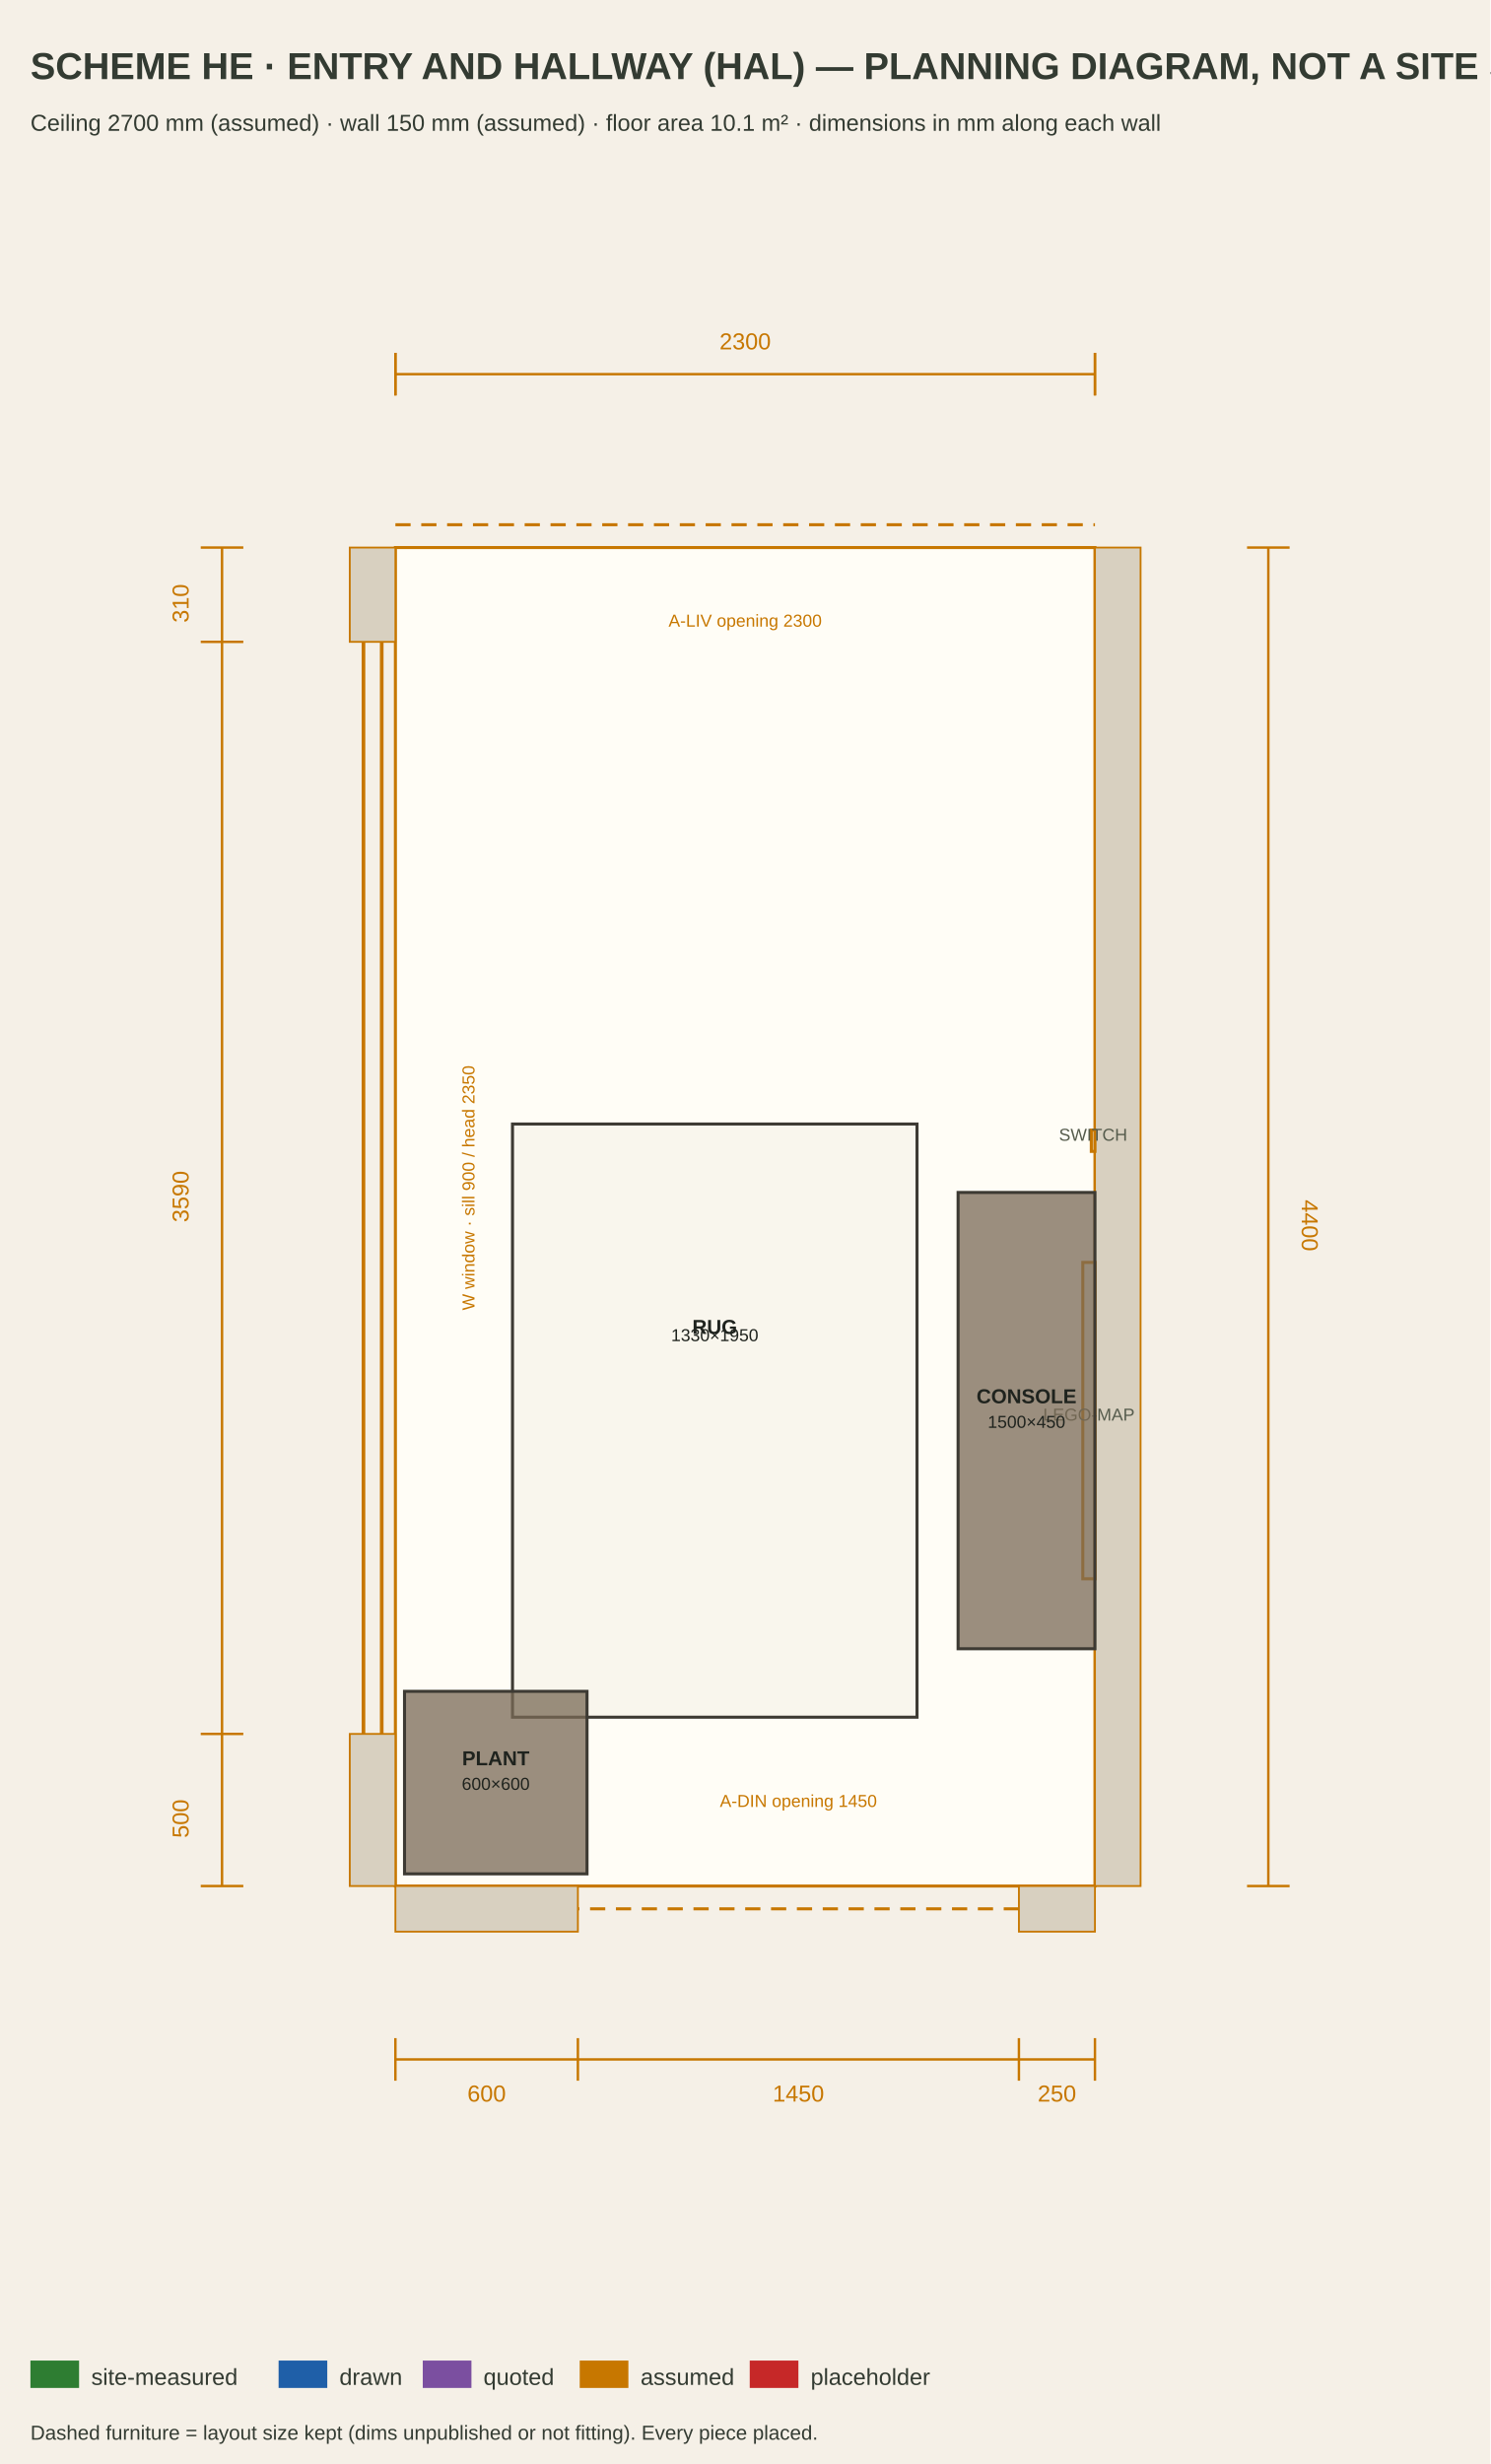
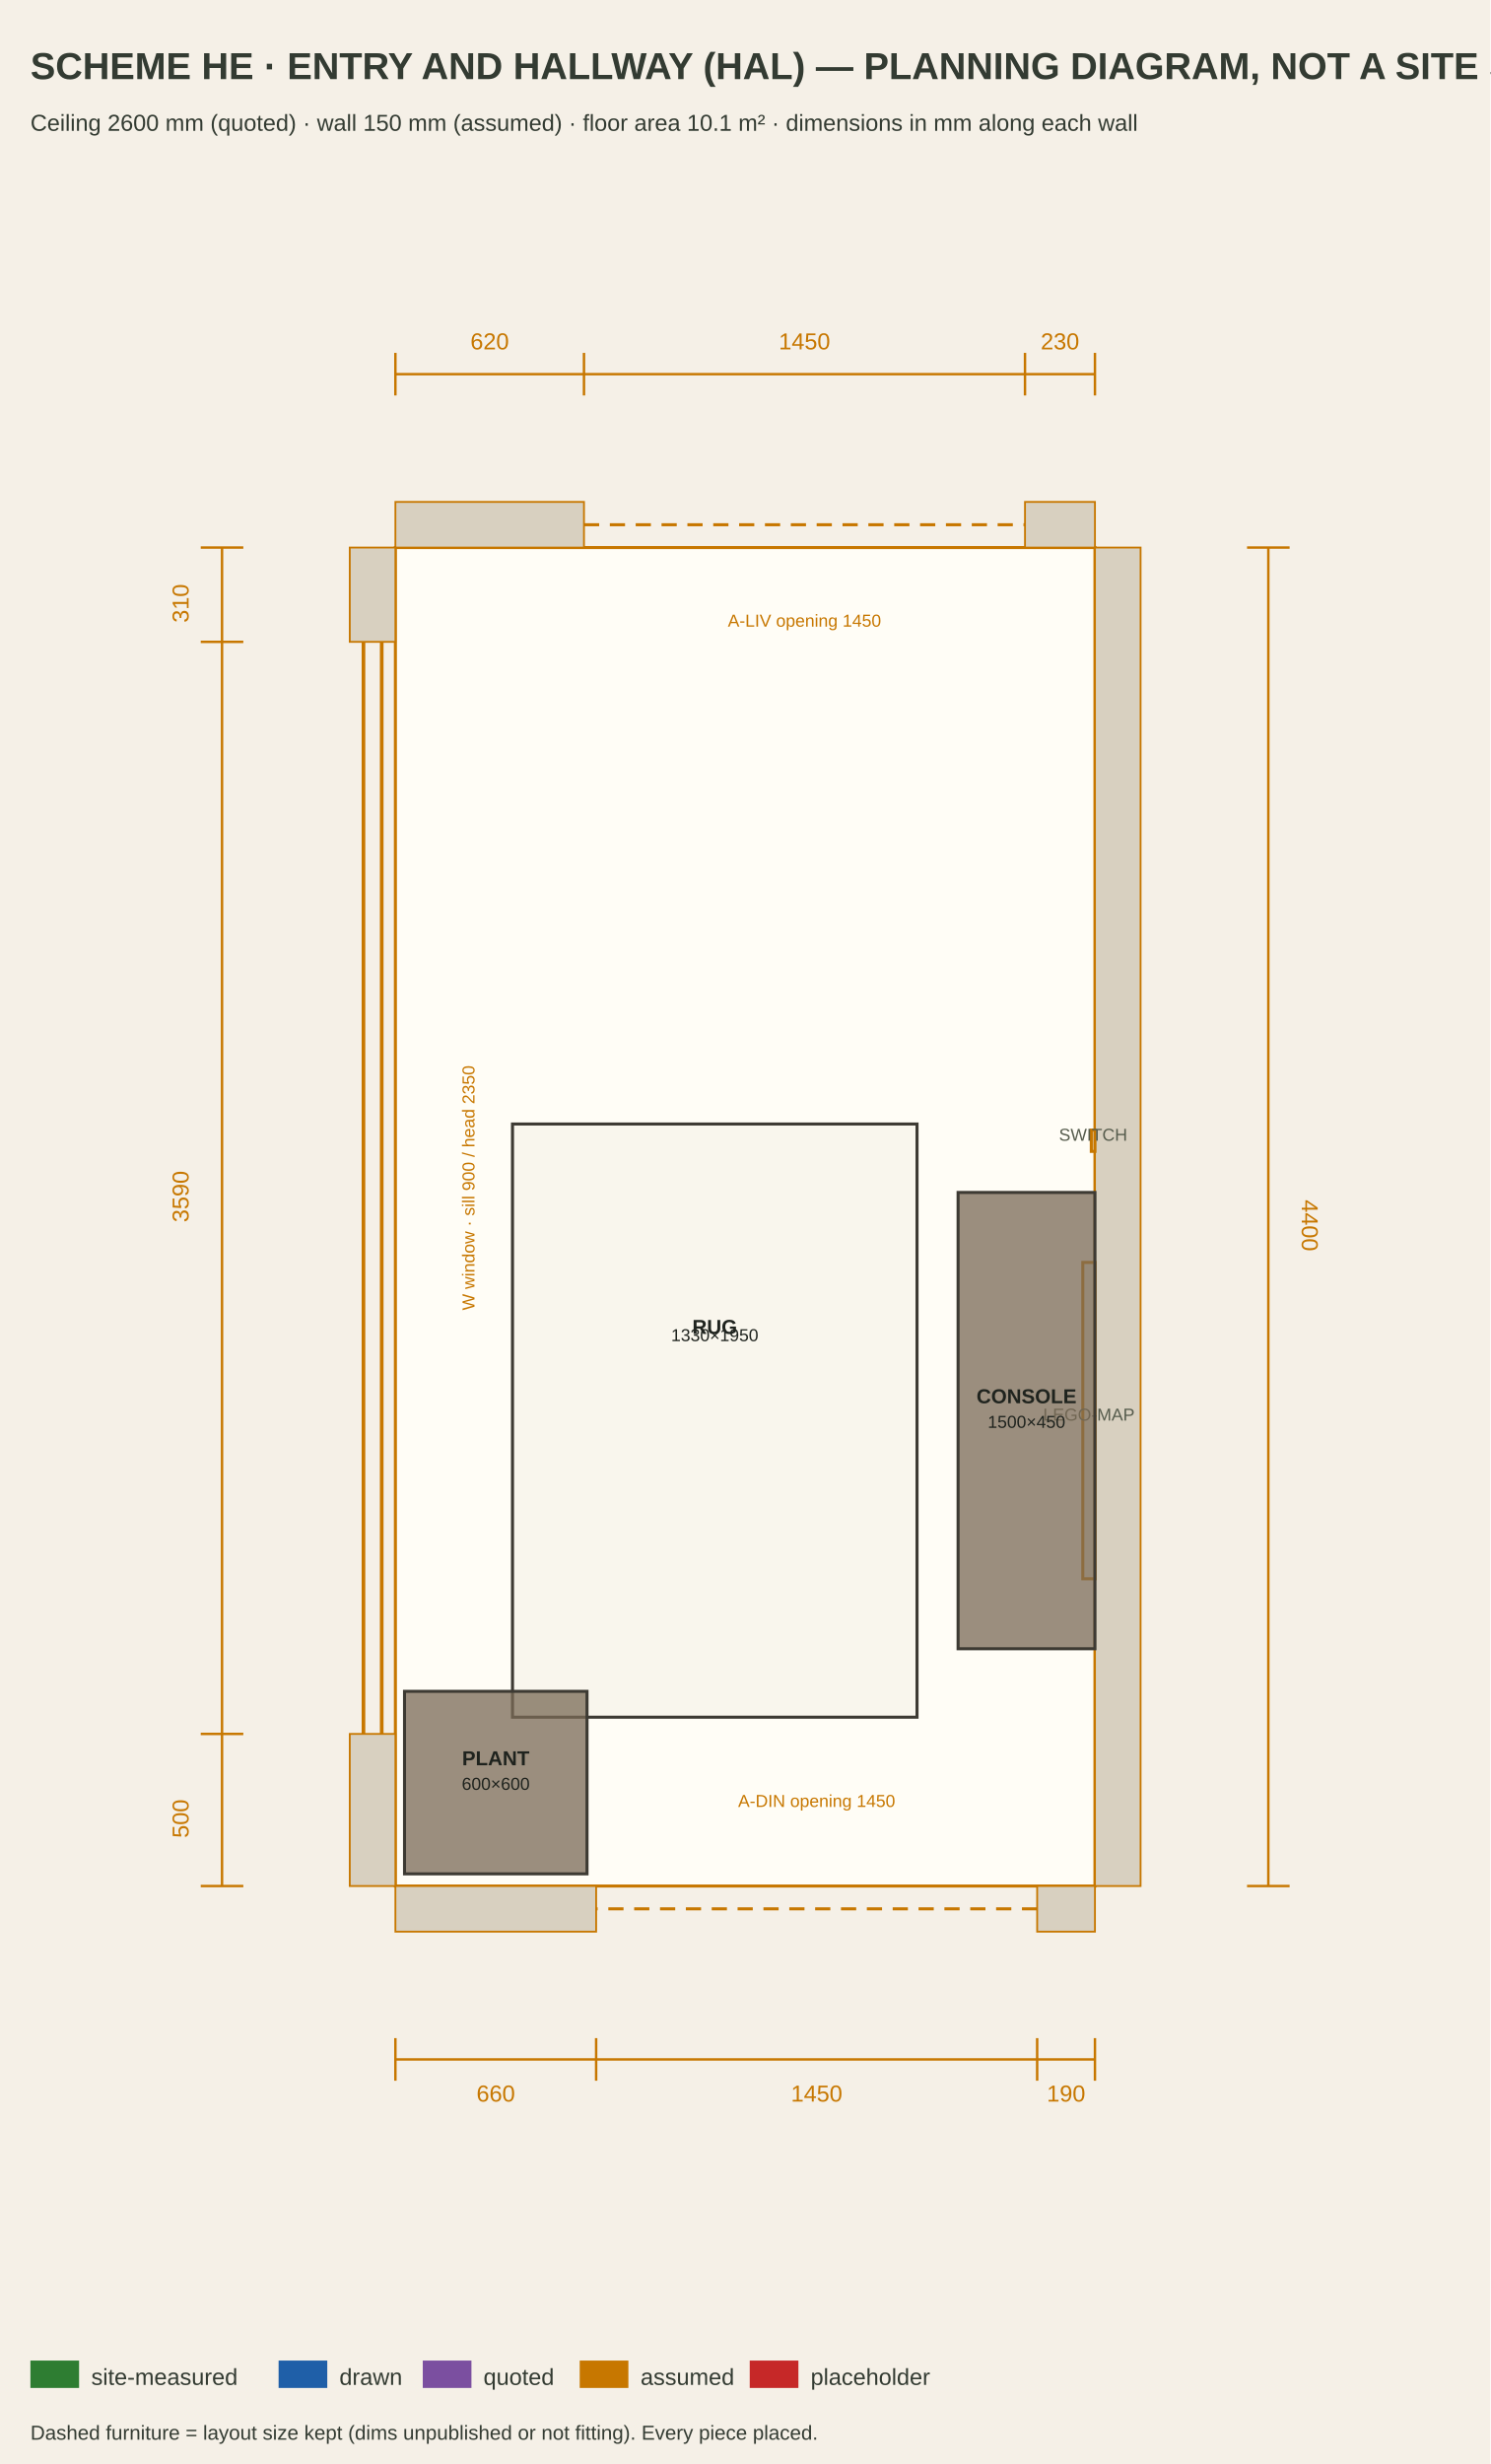
<svg xmlns="http://www.w3.org/2000/svg" viewBox="-1300 -1800 4900 8100" width="100%" height="100%" role="img" aria-label="Scheme HE Entry and hallway planning diagram">
  <rect x="-1300" y="-1800" width="4900" height="8100" fill="#f5f0e7" />
  <g font-family="Arial,sans-serif">
    <polygon points="0.0,0.0 2300.0,0.0 2300.0,4400.0 0.0,4400.0" fill="#fffdf6" stroke="#c77700" stroke-width="10" />
+     <polygon points="0.0,0.0 620.0,0.0 620.0,-150.0 0.0,-150.0" fill="#d8d0c0" stroke="#c77700" stroke-width="6" />
+     <polygon points="2070.0,0.0 2300.0,0.0 2300.0,-150.0 2070.0,-150.0" fill="#d8d0c0" stroke="#c77700" stroke-width="6" />
    <line x1="0.0" y1="-570.0" x2="2300.0" y2="-570.0" stroke="#c77700" stroke-width="8" />
    <line x1="0.0" y1="-500.0" x2="0.0" y2="-640.0" stroke="#c77700" stroke-width="8" />
-     <line x1="0.0" y1="-500.0" x2="0.0" y2="-640.0" stroke="#c77700" stroke-width="8" />
+     <line x1="620.0" y1="-500.0" x2="620.0" y2="-640.0" stroke="#c77700" stroke-width="8" />
+     <line x1="2070.0" y1="-500.0" x2="2070.0" y2="-640.0" stroke="#c77700" stroke-width="8" />
    <line x1="2300.0" y1="-500.0" x2="2300.0" y2="-640.0" stroke="#c77700" stroke-width="8" />
-     <line x1="2300.0" y1="-500.0" x2="2300.0" y2="-640.0" stroke="#c77700" stroke-width="8" />
-     <text x="1150.0" y="-651.5" text-anchor="middle" font-size="76.0" font-weight="normal" fill="#c77700" transform="rotate(0.0 1150.0 -651.5)">2300</text>
-     <line x1="0.0" y1="-75.0" x2="2300.0" y2="-75.0" stroke="#c77700" stroke-width="10" stroke-dasharray="50 35" />
-     <text x="1150.0" y="260.0" text-anchor="middle" font-size="57.0" font-weight="normal" fill="#c77700" transform="rotate(0.0 1150.0 260.0)">A-LIV opening 2300</text>
+     <text x="310.0" y="-651.5" text-anchor="middle" font-size="76.0" font-weight="normal" fill="#c77700" transform="rotate(0.0 310.0 -651.5)">620</text>
+     <text x="1345.0" y="-651.5" text-anchor="middle" font-size="76.0" font-weight="normal" fill="#c77700" transform="rotate(0.0 1345.0 -651.5)">1450</text>
+     <text x="2185.0" y="-651.5" text-anchor="middle" font-size="76.0" font-weight="normal" fill="#c77700" transform="rotate(0.0 2185.0 -651.5)">230</text>
+     <line x1="620.0" y1="-75.0" x2="2070.0" y2="-75.0" stroke="#c77700" stroke-width="10" stroke-dasharray="50 35" />
+     <text x="1345.0" y="260.0" text-anchor="middle" font-size="57.0" font-weight="normal" fill="#c77700" transform="rotate(0.0 1345.0 260.0)">A-LIV opening 1450</text>
    <polygon points="2300.0,0.0 2300.0,4400.0 2450.0,4400.0 2450.0,0.0" fill="#d8d0c0" stroke="#c77700" stroke-width="6" />
    <line x1="2870.0" y1="0.0" x2="2870.0" y2="4400.0" stroke="#c77700" stroke-width="8" />
    <line x1="2800.0" y1="0.0" x2="2940.0" y2="0.0" stroke="#c77700" stroke-width="8" />
    <line x1="2800.0" y1="4400.0" x2="2940.0" y2="4400.0" stroke="#c77700" stroke-width="8" />
    <text x="2980.0" y="2228.5" text-anchor="middle" font-size="76.0" font-weight="normal" fill="#c77700" transform="rotate(90.0 2980.0 2228.5)">4400</text>
-     <polygon points="2300.0,4400.0 2050.0,4400.0 2050.0,4550.0 2300.0,4550.0" fill="#d8d0c0" stroke="#c77700" stroke-width="6" />
-     <polygon points="600.0,4400.0 0.0,4400.0 0.0,4550.0 600.0,4550.0" fill="#d8d0c0" stroke="#c77700" stroke-width="6" />
+     <polygon points="2300.0,4400.0 2110.0,4400.0 2110.0,4550.0 2300.0,4550.0" fill="#d8d0c0" stroke="#c77700" stroke-width="6" />
+     <polygon points="660.0,4400.0 0.0,4400.0 0.0,4550.0 660.0,4550.0" fill="#d8d0c0" stroke="#c77700" stroke-width="6" />
    <line x1="2300.0" y1="4970.0" x2="0.0" y2="4970.0" stroke="#c77700" stroke-width="8" />
    <line x1="2300.0" y1="4900.0" x2="2300.0" y2="5040.0" stroke="#c77700" stroke-width="8" />
-     <line x1="2050.0" y1="4900.0" x2="2050.0" y2="5040.0" stroke="#c77700" stroke-width="8" />
-     <line x1="600.0" y1="4900.0" x2="600.0" y2="5040.0" stroke="#c77700" stroke-width="8" />
+     <line x1="2110.0" y1="4900.0" x2="2110.0" y2="5040.0" stroke="#c77700" stroke-width="8" />
+     <line x1="660.0" y1="4900.0" x2="660.0" y2="5040.0" stroke="#c77700" stroke-width="8" />
    <line x1="0.0" y1="4900.0" x2="0.0" y2="5040.0" stroke="#c77700" stroke-width="8" />
-     <text x="2175.0" y="5108.5" text-anchor="middle" font-size="76.0" font-weight="normal" fill="#c77700" transform="rotate(0.0 2175.0 5108.5)">250</text>
-     <text x="1325.0" y="5108.5" text-anchor="middle" font-size="76.0" font-weight="normal" fill="#c77700" transform="rotate(0.0 1325.0 5108.5)">1450</text>
-     <text x="300.0" y="5108.5" text-anchor="middle" font-size="76.0" font-weight="normal" fill="#c77700" transform="rotate(0.0 300.0 5108.5)">600</text>
-     <line x1="2050.0" y1="4475.0" x2="600.0" y2="4475.0" stroke="#c77700" stroke-width="10" stroke-dasharray="50 35" />
-     <text x="1325.0" y="4140.0" text-anchor="middle" font-size="57.0" font-weight="normal" fill="#c77700" transform="rotate(0.0 1325.0 4140.0)">A-DIN opening 1450</text>
+     <text x="2205.0" y="5108.5" text-anchor="middle" font-size="76.0" font-weight="normal" fill="#c77700" transform="rotate(0.0 2205.0 5108.5)">190</text>
+     <text x="1385.0" y="5108.5" text-anchor="middle" font-size="76.0" font-weight="normal" fill="#c77700" transform="rotate(0.0 1385.0 5108.5)">1450</text>
+     <text x="330.0" y="5108.5" text-anchor="middle" font-size="76.0" font-weight="normal" fill="#c77700" transform="rotate(0.0 330.0 5108.5)">660</text>
+     <line x1="2110.0" y1="4475.0" x2="660.0" y2="4475.0" stroke="#c77700" stroke-width="10" stroke-dasharray="50 35" />
+     <text x="1385.0" y="4140.0" text-anchor="middle" font-size="57.0" font-weight="normal" fill="#c77700" transform="rotate(0.0 1385.0 4140.0)">A-DIN opening 1450</text>
    <polygon points="0.0,4400.0 0.0,3900.0 -150.0,3900.0 -150.0,4400.0" fill="#d8d0c0" stroke="#c77700" stroke-width="6" />
    <polygon points="0.0,310.0 0.0,0.0 -150.0,0.0 -150.0,310.0" fill="#d8d0c0" stroke="#c77700" stroke-width="6" />
    <line x1="-570.0" y1="4400.0" x2="-570.0" y2="0.0" stroke="#c77700" stroke-width="8" />
    <line x1="-500.0" y1="4400.0" x2="-640.0" y2="4400.0" stroke="#c77700" stroke-width="8" />
    <line x1="-500.0" y1="3900.0" x2="-640.0" y2="3900.0" stroke="#c77700" stroke-width="8" />
    <line x1="-500.0" y1="310.0" x2="-640.0" y2="310.0" stroke="#c77700" stroke-width="8" />
    <line x1="-500.0" y1="0.0" x2="-640.0" y2="0.0" stroke="#c77700" stroke-width="8" />
    <text x="-680.0" y="4178.5" text-anchor="middle" font-size="76.0" font-weight="normal" fill="#c77700" transform="rotate(-90.0 -680.0 4178.5)">500</text>
    <text x="-680.0" y="2133.5" text-anchor="middle" font-size="76.0" font-weight="normal" fill="#c77700" transform="rotate(-90.0 -680.0 2133.5)">3590</text>
    <text x="-680.0" y="183.5" text-anchor="middle" font-size="76.0" font-weight="normal" fill="#c77700" transform="rotate(-90.0 -680.0 183.5)">310</text>
    <line x1="-45.0" y1="3900.0" x2="-45.0" y2="310.0" stroke="#c77700" stroke-width="12" />
    <line x1="-105.0" y1="3900.0" x2="-105.0" y2="310.0" stroke="#c77700" stroke-width="12" />
    <text x="260.0" y="2105.0" text-anchor="middle" font-size="57.0" font-weight="normal" fill="#c77700" transform="rotate(-90.0 260.0 2105.0)">W window · sill 900 / head 2350</text>
    <polygon points="2260.0,2350.0 2300.0,2350.0 2300.0,3390.0 2260.0,3390.0" fill="#e3ddd0" stroke="#c77700" stroke-width="10" fill-opacity="0.7" />
    <text x="2280.0" y="2870.0" text-anchor="middle" font-size="57.0" font-weight="normal" fill="#555b4c">LEGO-MAP</text>
    <polygon points="2288.0,1915.0 2300.0,1915.0 2300.0,1985.0 2288.0,1985.0" fill="#e3ddd0" stroke="#c77700" stroke-width="10" fill-opacity="0.7" />
    <text x="2294.0" y="1950.0" text-anchor="middle" font-size="57.0" font-weight="normal" fill="#555b4c">SWITCH</text>
    <polygon points="385.0,1895.0 1715.0,1895.0 1715.0,3845.0 385.0,3845.0" fill="#efe9dc" stroke="#3d3a33" stroke-width="10" fill-opacity="0.35" />
    <text x="1050.0" y="2585.0" text-anchor="middle" font-size="66.5" font-weight="bold" fill="#1f231e">RUG</text>
    <text x="1050.0" y="2608.8" text-anchor="middle" font-size="57.0" font-weight="normal" fill="#1f231e">1330×1950</text>
    <polygon points="1850.0,3620.0 1850.0,2120.0 2300.0,2120.0 2300.0,3620.0" fill="#7a6a55" stroke="#3d3a33" stroke-width="10" fill-opacity="0.75" />
    <text x="2075.0" y="2813.0" text-anchor="middle" font-size="66.5" font-weight="bold" fill="#1f231e">CONSOLE</text>
    <text x="2075.0" y="2893.8" text-anchor="middle" font-size="57.0" font-weight="normal" fill="#1f231e">1500×450</text>
    <polygon points="30.0,3760.0 630.0,3760.0 630.0,4360.0 30.0,4360.0" fill="#7a6a55" stroke="#3d3a33" stroke-width="10" fill-opacity="0.75" />
    <text x="330.0" y="4003.0" text-anchor="middle" font-size="66.5" font-weight="bold" fill="#1f231e">PLANT</text>
    <text x="330.0" y="4083.8" text-anchor="middle" font-size="57.0" font-weight="normal" fill="#1f231e">600×600</text>
    <text x="-1200.0" y="-1540.0" text-anchor="start" font-size="123.5" font-weight="bold" fill="#333b32">SCHEME HE · ENTRY AND HALLWAY (HAL) — PLANNING DIAGRAM, NOT A SITE SURVEY</text>
-     <text x="-1200.0" y="-1370.0" text-anchor="start" font-size="76.0" font-weight="normal" fill="#333b32">Ceiling 2700 mm (assumed) · wall 150 mm (assumed) · floor area 10.1 m² · dimensions in mm along each wall</text>
+     <text x="-1200.0" y="-1370.0" text-anchor="start" font-size="76.0" font-weight="normal" fill="#333b32">Ceiling 2600 mm (quoted) · wall 150 mm (assumed) · floor area 10.1 m² · dimensions in mm along each wall</text>
    <rect x="-1200" y="5960" width="160" height="90" fill="#2e7d32" />
    <text x="-1000.0" y="6040.0" text-anchor="start" font-size="76.0" font-weight="normal" fill="#333b32">site-measured</text>
    <rect x="-384" y="5960" width="160" height="90" fill="#1f5fa8" />
    <text x="-184.2" y="6040.0" text-anchor="start" font-size="76.0" font-weight="normal" fill="#333b32">drawn</text>
    <rect x="90" y="5960" width="160" height="90" fill="#7b4fa0" />
    <text x="289.5" y="6040.0" text-anchor="start" font-size="76.0" font-weight="normal" fill="#333b32">quoted</text>
    <rect x="606" y="5960" width="160" height="90" fill="#c77700" />
    <text x="806.0" y="6040.0" text-anchor="start" font-size="76.0" font-weight="normal" fill="#333b32">assumed</text>
    <rect x="1165" y="5960" width="160" height="90" fill="#c62828" />
    <text x="1365.2" y="6040.0" text-anchor="start" font-size="76.0" font-weight="normal" fill="#333b32">placeholder</text>
    <text x="-1200.0" y="6220.0" text-anchor="start" font-size="66.5" font-weight="normal" fill="#333b32">Dashed furniture = layout size kept (dims unpublished or not fitting). Every piece placed.</text>
  </g>
</svg>
